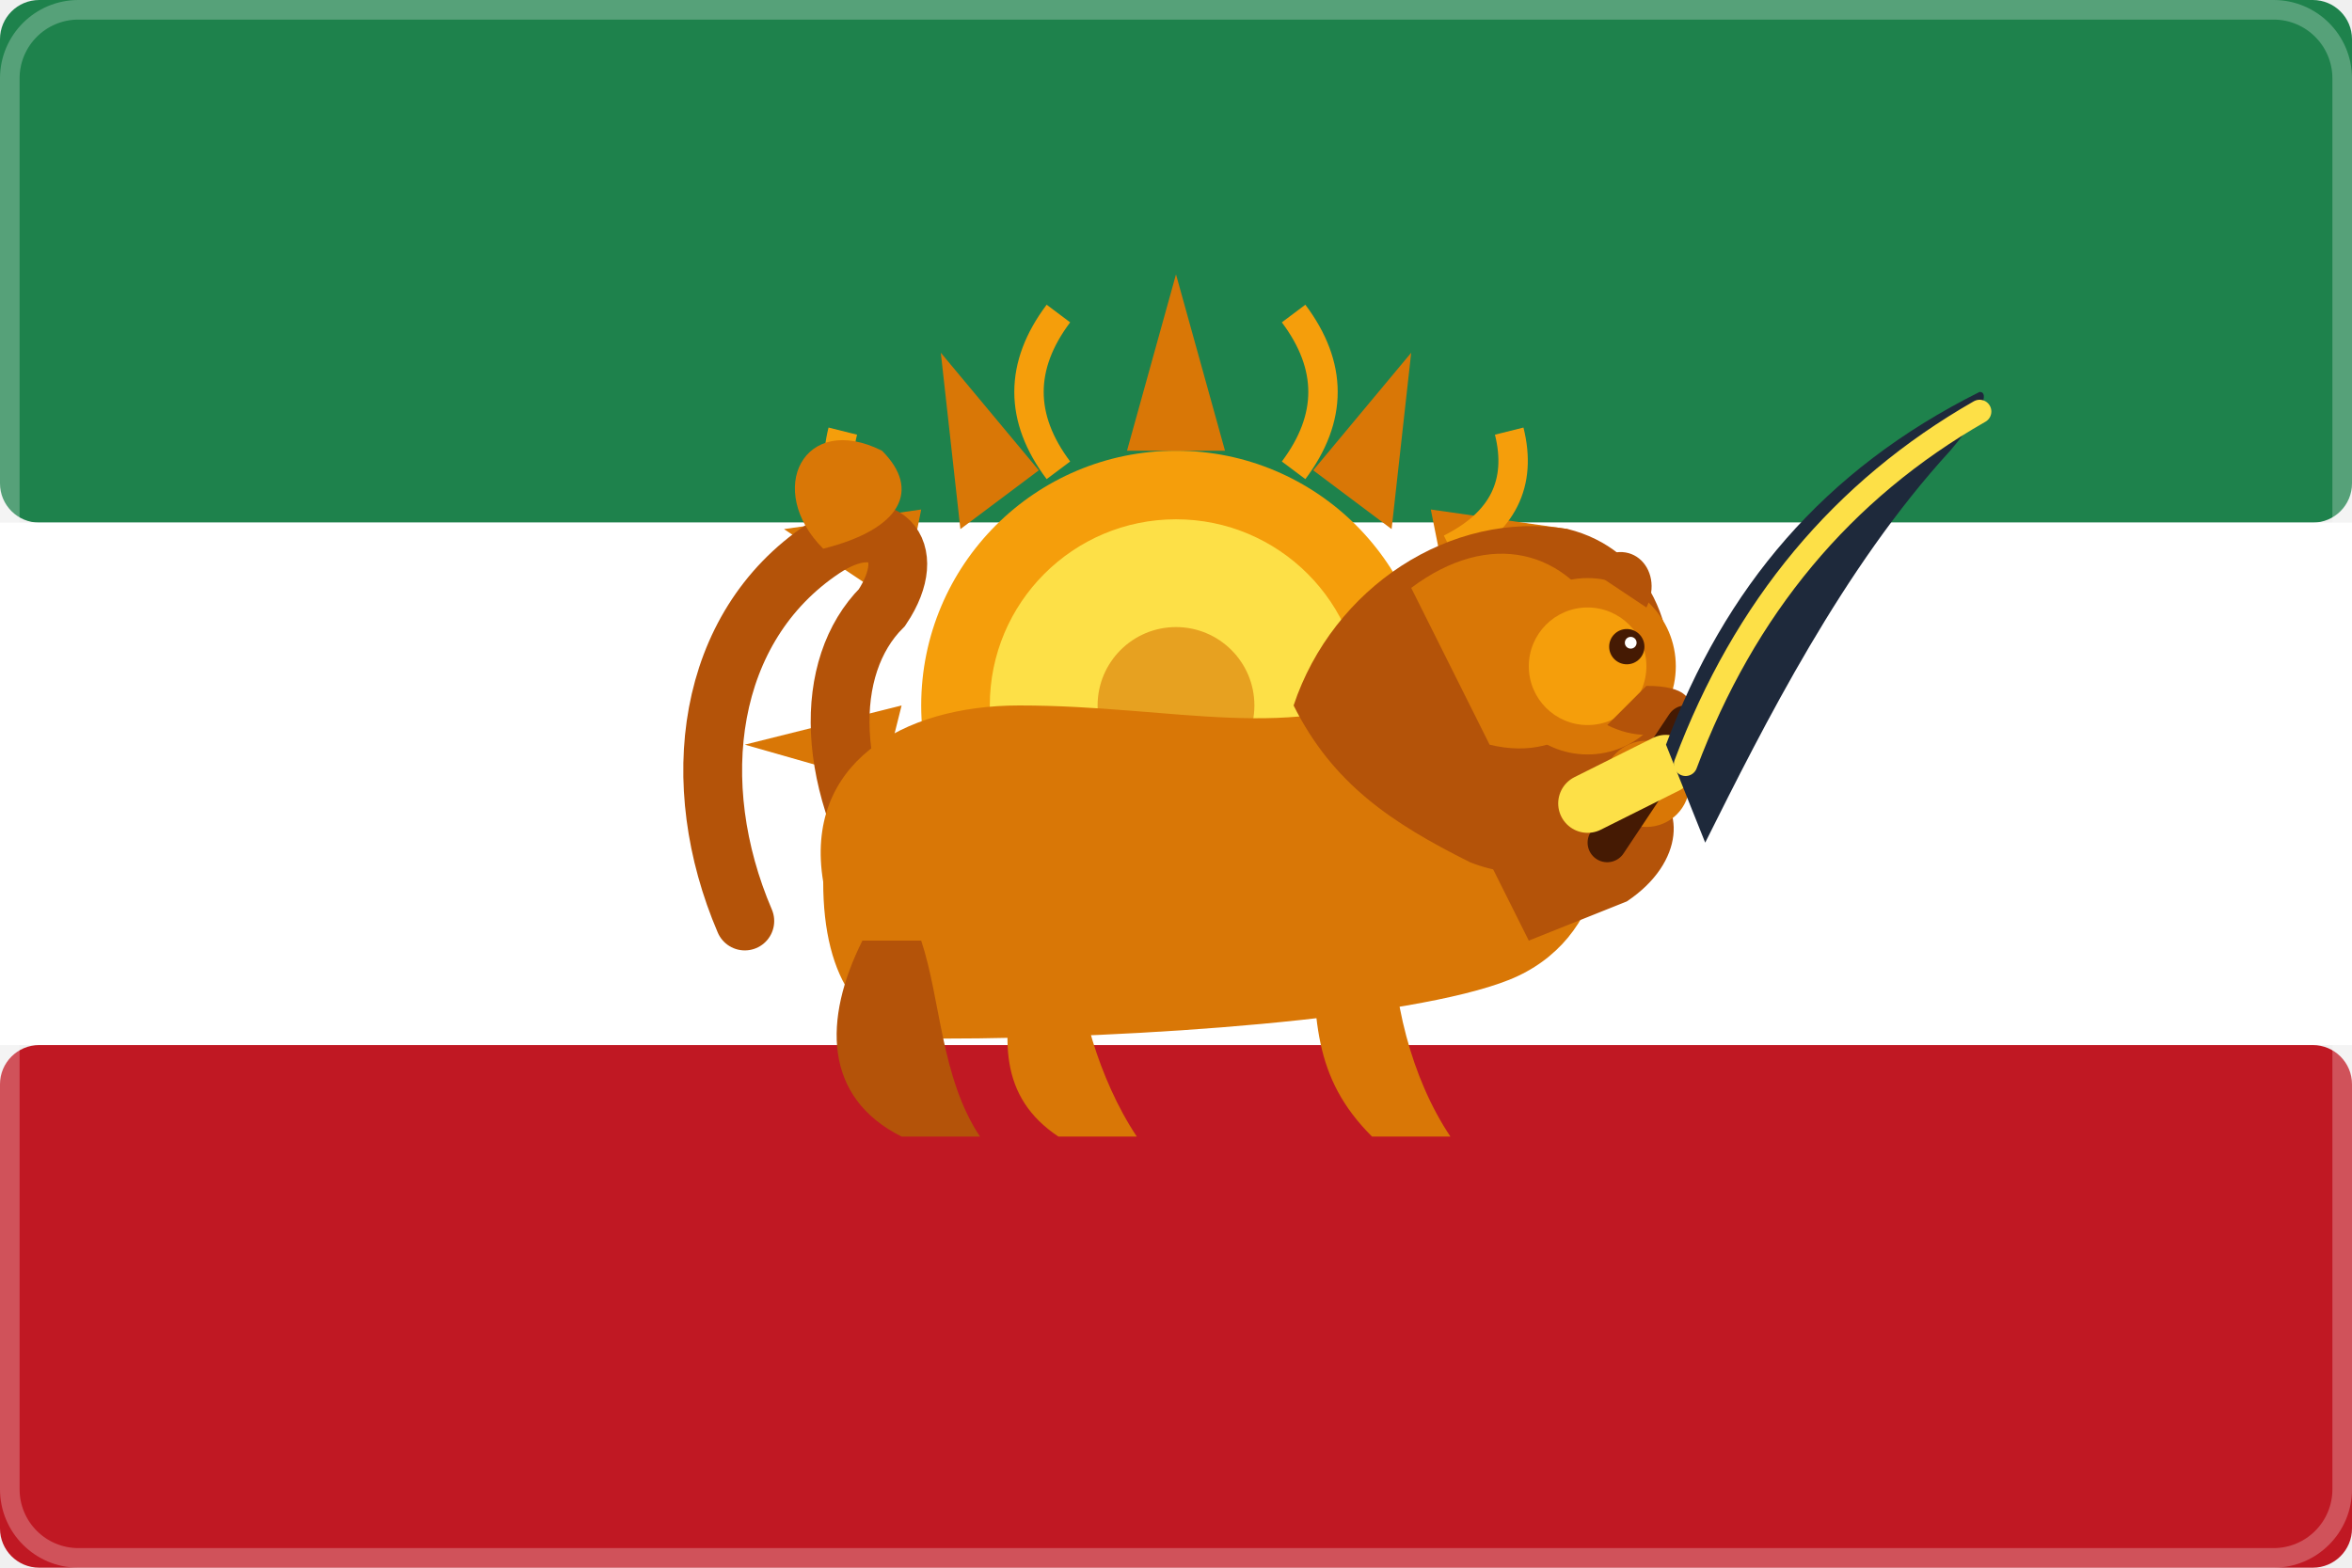
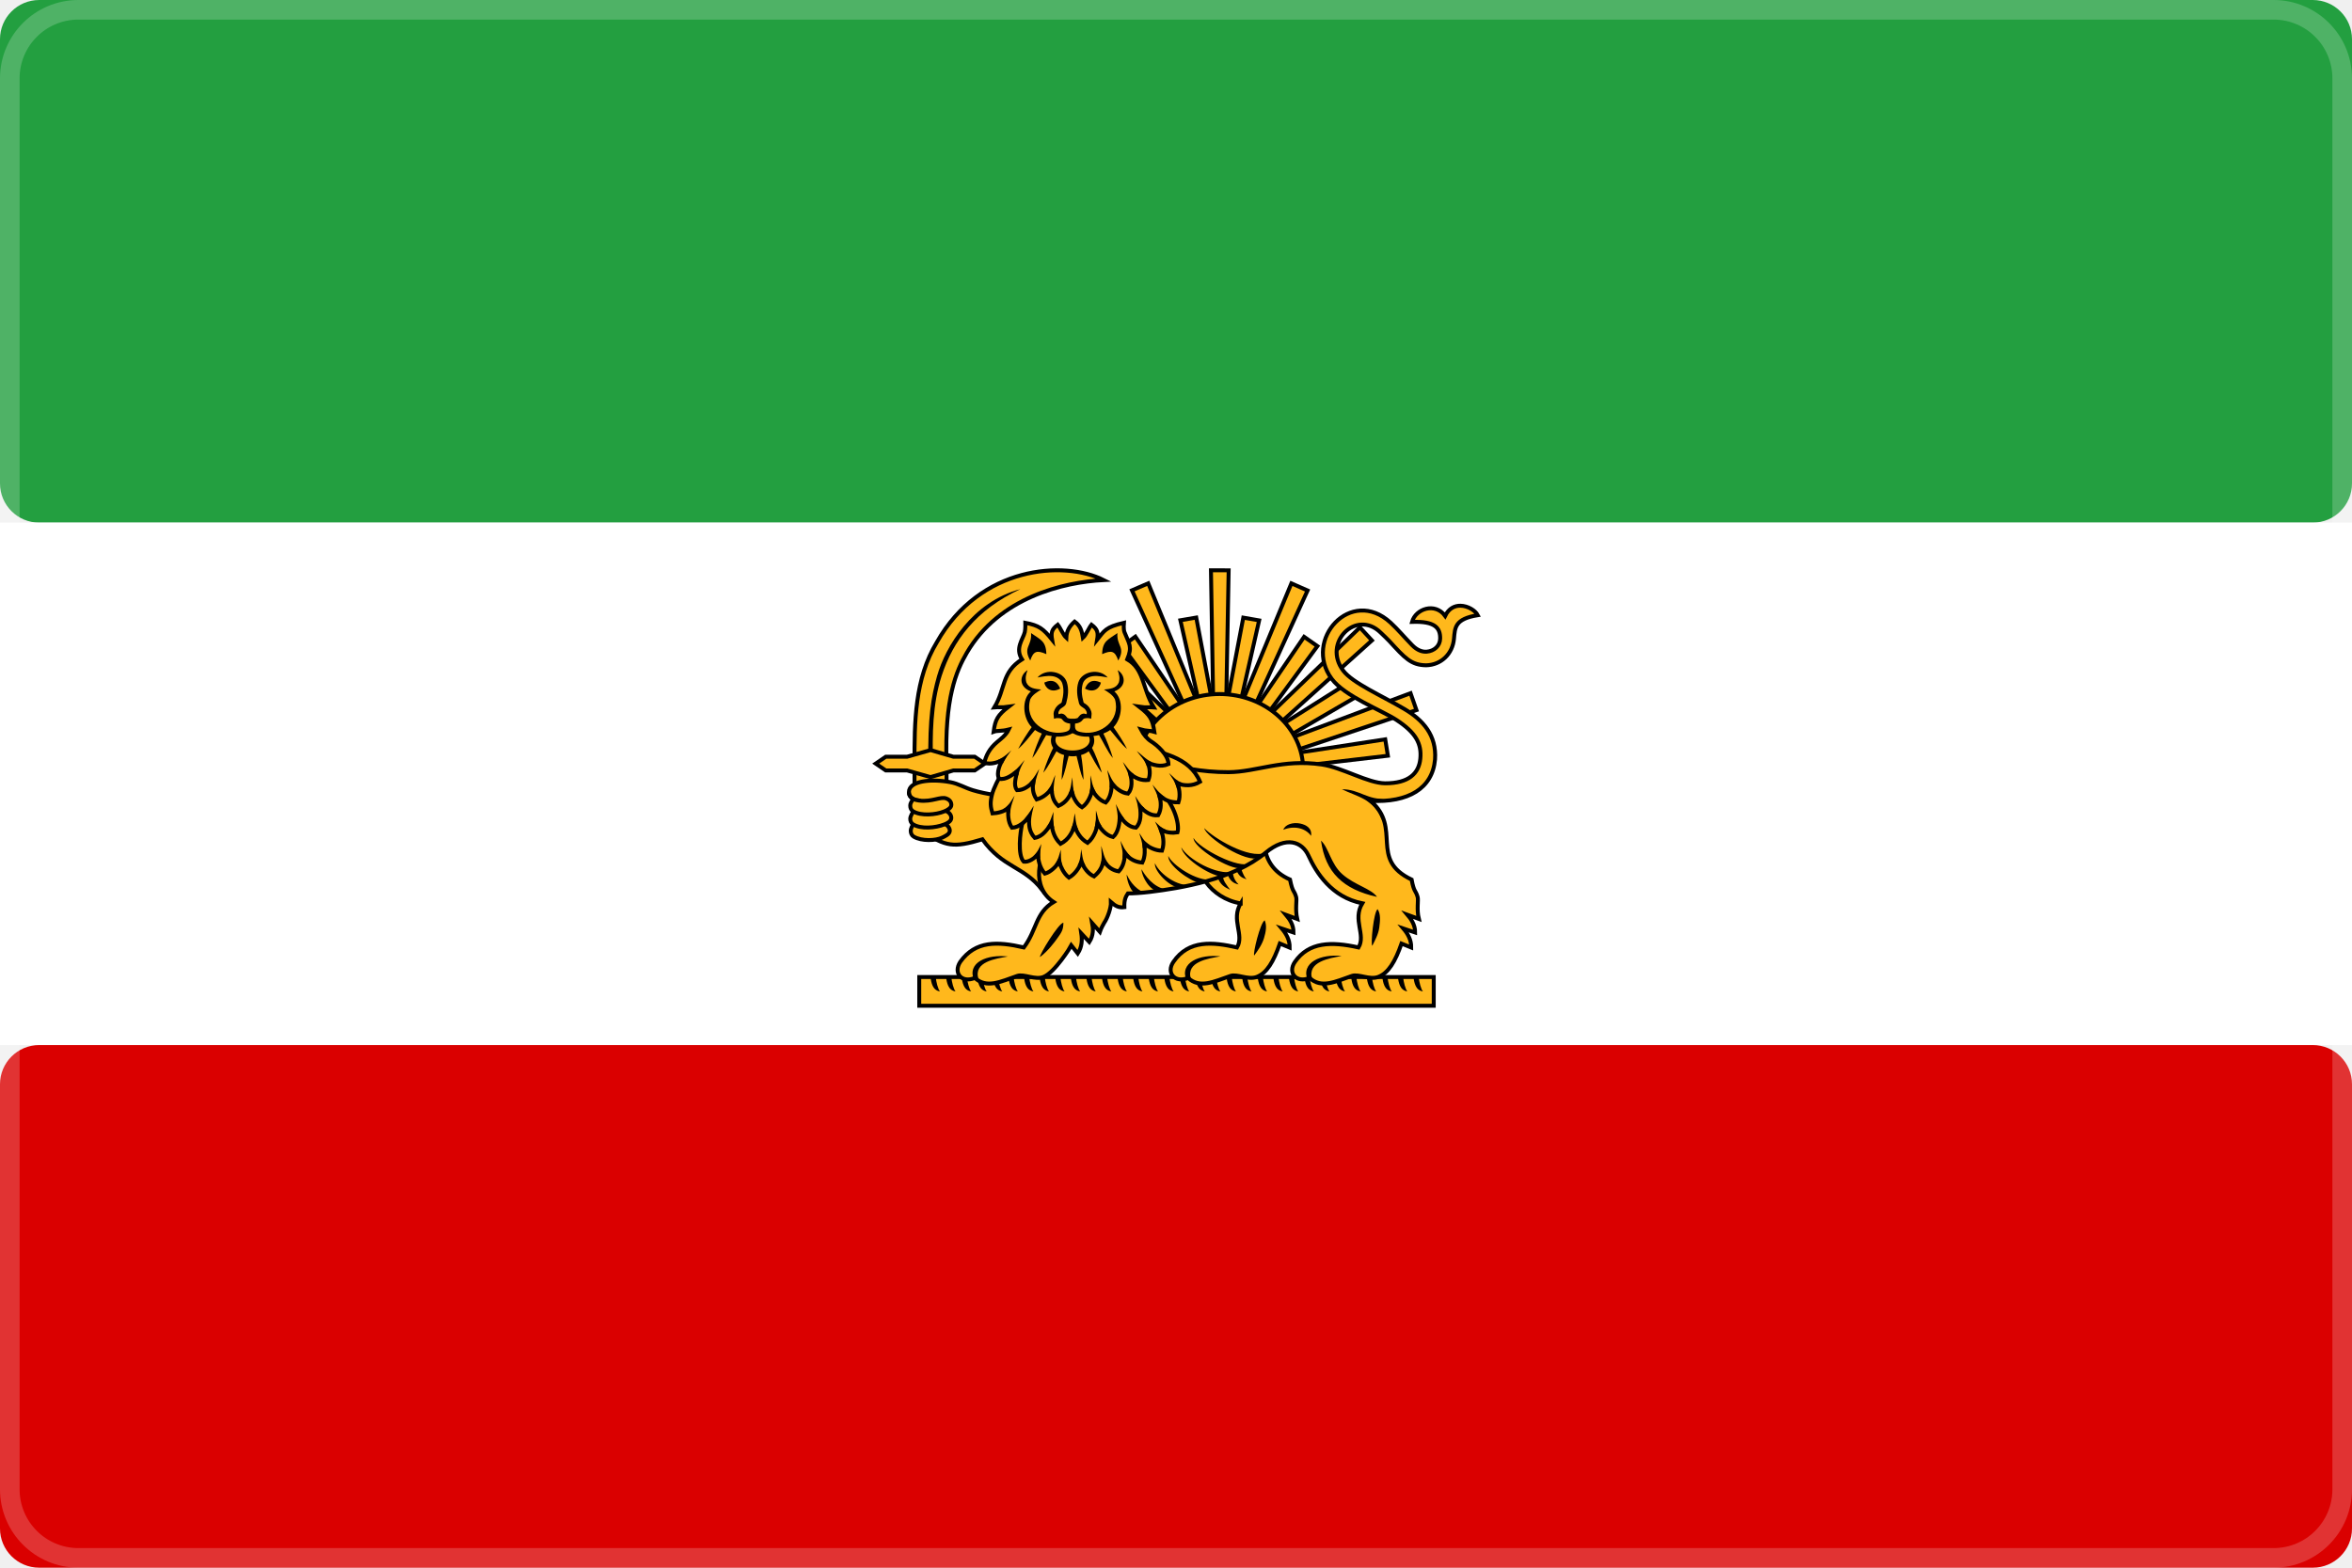
<svg xmlns="http://www.w3.org/2000/svg" viewBox="0 0 120 80" width="100%" height="100%" fill="none">
-   <rect width="120" height="26.67" fill="#1E824C" rx="2" />
+   <rect width="120" height="26.67" fill="#239F40" rx="2" />
  <rect y="26.67" width="120" height="26.66" fill="#FFFFFF" />
-   <rect y="53.33" width="120" height="26.67" fill="#C01823" rx="2" />
-   <g transform="translate(60, 36)">
-     <circle cx="0" cy="0" r="13" fill="#F59E0B" />
-     <circle cx="0" cy="0" r="9.5" fill="#FDE047" />
-     <circle cx="0" cy="0" r="4" fill="#D97706" opacity="0.6" />
-     <path d="M 0 -22 L 2.5 -13 L -2.5 -13 Z" fill="#D97706" />
-     <path d="M 12 -18 L 11 -9 L 7 -12 Z" fill="#D97706" />
-     <path d="M -12 -18 L -7 -12 L -11 -9 Z" fill="#D97706" />
-     <path d="M 20 -9 L 14 -5 L 13 -10 Z" fill="#D97706" />
-     <path d="M -20 -9 L -13 -10 L -14 -5 Z" fill="#D97706" />
-     <path d="M 22 2 L 14 0 L 15 4 Z" fill="#D97706" />
-     <path d="M -22 2 L -15 4 L -14 0 Z" fill="#D97706" />
-     <path d="M 6 -20 Q 9 -16 6 -12" stroke="#F59E0B" stroke-width="1.5" fill="none" />
-     <path d="M -6 -20 Q -9 -16 -6 -12" stroke="#F59E0B" stroke-width="1.5" fill="none" />
-     <path d="M 17 -14 Q 18 -10 14 -8" stroke="#F59E0B" stroke-width="1.5" fill="none" />
-     <path d="M -17 -14 Q -18 -10 -14 -8" stroke="#F59E0B" stroke-width="1.5" fill="none" />
+   <rect y="53.33" width="120" height="26.67" fill="#DA0000" rx="2" />
+   <g transform="translate(44.5, 29) scale(0.115)">
+     <defs id="defs33">
+     </defs>
+     <g fill="#ffbb26" stroke="#000000" stroke-width="1.7" id="g33" transform="matrix(1.027912,0,0,1.027932,-9.049443,-31.02477)" style="stroke-width:1.7;stroke-dasharray:none">
+       <path d="m 161.071,117.313 1.581,-86.248 -7.64,-0.03 1.471,86.277 z" id="path1" style="fill:#ffb81c;fill-opacity:1;stroke-width:1.7;stroke-dasharray:none" />
+       <path d="m 168.968,51.483 -12.438,65.363 4.492,0.934 14.791,-65.104 z" id="path2" style="fill:#ffb81c;fill-opacity:1;stroke-width:1.7;stroke-dasharray:none" />
+       <path d="m 160.881,118.228 35.841,-78.464 -6.995,-3.074 -33.054,79.708 z" id="path3" style="fill:#ffb81c;fill-opacity:1;stroke-width:1.7;stroke-dasharray:none" />
+       <path d="m 195.218,59.767 -38.314,56.222 3.746,2.648 L 200.958,63.786 Z" id="path4" style="fill:#ffb81c;fill-opacity:1;stroke-width:1.7;stroke-dasharray:none" />
+       <path d="m 160.342,118.991 64.155,-57.665 -5.189,-5.608 -62.096,59.917 z" id="path5" style="fill:#ffb81c;fill-opacity:1;stroke-width:1.7;stroke-dasharray:none" />
+       <path d="m 214.979,79.173 -57.392,36.18 2.381,3.922 58.613,-34.113 z" id="path6" style="fill:#ffb81c;fill-opacity:1;stroke-width:1.7;stroke-dasharray:none" />
+       <path d="m 159.543,119.476 84.17,-28.081 -2.551,-7.294 -83.15,31.051 z" id="path7" style="fill:#ffb81c;fill-opacity:1;stroke-width:1.7;stroke-dasharray:none" />
+       <path d="m 230.236,104.024 -71.768,11.016 0.619,4.547 72.285,-8.492 z" id="path8" style="fill:#ffb81c;fill-opacity:1;stroke-width:1.7;stroke-dasharray:none" />
+       <path d="M 148.665,51.45 141.816,52.624 l 14.715,65.156 4.492,-0.933 z" id="path9" style="fill:#ffb81c;fill-opacity:1;stroke-width:1.7;stroke-dasharray:none" />
+       <path d="m 160.881,116.399 -32.942,-79.724 -7.018,3.019 35.752,78.535 z" id="path10" style="fill:#ffb81c;fill-opacity:1;stroke-width:1.7;stroke-dasharray:none" />
+       <path d="m 122.382,59.677 -5.676,4.109 40.198,54.852 3.746,-2.648 z" id="path11" style="fill:#ffb81c;fill-opacity:1;stroke-width:1.7;stroke-dasharray:none" />
+       <path d="m 160.342,115.636 -39.589,-38.297 -1.802,7.174 38.262,34.479 z" id="path12" style="fill:#ffb81c;fill-opacity:1;stroke-width:1.7;stroke-dasharray:none" />
+       <path d="m 158.732,84.466 c -19.756,0 -36.012,14.6 -36.012,32.805 0,18.205 16.241,32.891 36.012,32.891 19.771,0 36.102,-14.671 36.102,-32.891 0,-18.22 -16.346,-32.805 -36.102,-32.805 z" id="path13" style="fill:#ffb81c;fill-opacity:1;stroke-width:1.7;stroke-dasharray:none" />
+       <path d="M 27.076,114.492 27.061,144.007 H 40.9 l -8.3e-5,-29.515 C 39.957,86.355 45.102,74.447 49.61,66.72 63.626,42.698 91.338,36.173 108.709,35.264 91.646,26.687 55.386,29.103 36.731,62.06 c -9.624,15.85 -9.706,34.457 -9.655,52.432 z" id="path14" style="fill:#ffb81c;fill-opacity:1;stroke-width:1.7;stroke-dasharray:none" />
+       <path fill="#000000" stroke="none" d="M 72.746,39.182 C 52.072,44.623 40.442,63.938 36.817,76.635 c -2.504,8.768 -4.098,17.92 -3.769,37.857 h 1.99 c -0.302,-12.393 -0.229,-25.585 3.715,-37.797 4.925,-15.249 14.784,-28.566 33.994,-37.514 z" id="path16" style="stroke-width:1.7;stroke-dasharray:none" />
+       <path d="m 14.669,111.524 h 9.217 l 10.103,-2.86 9.843,2.86 h 9.217 l 4.355,2.968 -4.355,2.968 H 43.83 l -9.843,2.86 -10.102,-2.86 h -9.217 l -4.356,-2.968 z" id="path17" style="fill:#ffb81c;fill-opacity:1;stroke-width:1.7;stroke-dasharray:none" />
+       <path d="M 29.11,219.033 H 251.165 V 206.626 H 29.11 Z" id="path18" style="fill:#ffb81c;fill-opacity:1;stroke-width:1.7;stroke-dasharray:none" />
+       <path fill="#000000" stroke="none" d="m 33.925,206.625 c 0.392,2.318 0.842,5.735 4.12,6.205 -0.842,-0.963 -1.58,-3.916 -1.84,-6.205 z m 6.724,0 c 0.392,2.318 0.842,5.735 4.12,6.205 -0.842,-0.963 -1.58,-3.916 -1.84,-6.205 z m 6.724,0 c 0.392,2.318 0.844,5.735 4.122,6.205 -0.842,-0.963 -1.582,-3.916 -1.842,-6.205 z m 6.726,0 c 0.392,2.318 0.842,5.735 4.12,6.205 -0.842,-0.963 -1.582,-3.916 -1.842,-6.205 z m 6.724,0 c 0.392,2.318 0.842,5.735 4.12,6.205 -0.842,-0.963 -1.582,-3.916 -1.842,-6.205 z m 6.724,0 c 0.392,2.318 0.842,5.735 4.12,6.205 -0.842,-0.963 -1.582,-3.916 -1.842,-6.205 z m 6.724,0 c 0.392,2.318 0.842,5.735 4.12,6.205 -0.842,-0.963 -1.58,-3.916 -1.84,-6.205 z m 6.724,0 c 0.392,2.318 0.842,5.735 4.12,6.205 -0.842,-0.963 -1.58,-3.916 -1.84,-6.205 z m 6.724,0 c 0.392,2.318 0.842,5.735 4.12,6.205 -0.842,-0.963 -1.58,-3.916 -1.84,-6.205 z m 6.724,0 c 0.392,2.318 0.842,5.735 4.12,6.205 -0.842,-0.963 -1.58,-3.916 -1.84,-6.205 z m 6.726,0 c 0.392,2.318 0.842,5.735 4.12,6.205 -0.842,-0.963 -1.582,-3.916 -1.842,-6.205 z m 6.724,0 c 0.392,2.318 0.842,5.735 4.12,6.205 -0.842,-0.963 -1.582,-3.916 -1.842,-6.205 z m 6.724,0 c 0.392,2.318 0.842,5.735 4.12,6.205 -0.842,-0.963 -1.582,-3.916 -1.842,-6.205 z m 6.724,0 c 0.392,2.318 0.842,5.735 4.12,6.205 -0.842,-0.963 -1.582,-3.916 -1.842,-6.205 z m 6.724,0 c 0.392,2.318 0.842,5.735 4.12,6.205 -0.842,-0.963 -1.58,-3.916 -1.84,-6.205 z m 6.724,0 c 0.392,2.318 0.842,5.735 4.12,6.205 -0.842,-0.963 -1.58,-3.916 -1.84,-6.205 z m 6.724,0 c 0.392,2.318 0.842,5.735 4.12,6.205 -0.842,-0.963 -1.58,-3.916 -1.84,-6.205 z m 6.724,0 c 0.392,2.318 0.842,5.735 4.12,6.205 -0.842,-0.963 -1.58,-3.916 -1.84,-6.205 z m 6.726,0 c 0.392,2.318 0.842,5.735 4.12,6.205 -0.842,-0.963 -1.582,-3.916 -1.842,-6.205 z m 6.724,0 c 0.392,2.318 0.842,5.735 4.12,6.205 -0.842,-0.963 -1.582,-3.916 -1.842,-6.205 z m 6.724,0 c 0.392,2.318 0.842,5.735 4.12,6.205 -0.842,-0.963 -1.582,-3.916 -1.842,-6.205 z m 6.724,0 c 0.392,2.318 0.842,5.735 4.12,6.205 -0.842,-0.963 -1.582,-3.916 -1.842,-6.205 z m 6.724,0 c 0.392,2.318 0.842,5.735 4.12,6.205 -0.842,-0.963 -1.58,-3.916 -1.84,-6.205 z m 6.724,0 c 0.392,2.318 0.842,5.735 4.12,6.205 -0.842,-0.963 -1.58,-3.916 -1.84,-6.205 z m 6.724,0 c 0.392,2.318 0.842,5.735 4.12,6.205 -0.842,-0.963 -1.58,-3.916 -1.84,-6.205 z m 6.724,0 c 0.392,2.318 0.844,5.735 4.122,6.205 -0.842,-0.963 -1.582,-3.916 -1.842,-6.205 z m 6.726,0 c 0.392,2.318 0.842,5.735 4.12,6.205 -0.842,-0.963 -1.582,-3.916 -1.842,-6.205 z m 6.724,0 c 0.392,2.318 0.842,5.735 4.12,6.205 -0.842,-0.963 -1.582,-3.916 -1.842,-6.205 z m 6.724,0 c 0.392,2.318 0.842,5.735 4.12,6.205 -0.842,-0.963 -1.582,-3.916 -1.842,-6.205 z m 6.724,0 c 0.392,2.318 0.842,5.735 4.12,6.205 -0.842,-0.963 -1.58,-3.916 -1.84,-6.205 z m 6.724,0 c 0.392,2.318 0.842,5.735 4.12,6.205 -0.842,-0.963 -1.58,-3.916 -1.84,-6.205 z m 6.724,0 c 0.392,2.318 0.842,5.735 4.12,6.205 -0.842,-0.963 -1.58,-3.916 -1.84,-6.205 z" id="path19" style="stroke-width:1.7;stroke-dasharray:none" />
+       <path d="m 30.556,143.688 c 9.865,6.636 13.34,7.253 25.814,3.498 8.906,12.47 17.928,11.498 25.894,21.95 l 3.333,-37.887 c 0,0 -22.585,-2.045 -33.28,-5.247 -3.474,-1.04 -6.232,-2.836 -9.813,-3.498 -8.373,-1.549 -17.861,-0.56 -17.861,4.318 0,1.666 1.066,3.218 4.421,3.625 z" id="path20" style="fill:#ffb81c;fill-opacity:1;stroke-width:1.7;stroke-dasharray:none" />
+       <path d="m 39.943,140.414 c 1.216,0.475 2.481,1.889 2.347,3.185 -0.146,1.412 -1.854,2.121 -3.2,2.809 -2.766,1.414 -8.99,1.644 -12.373,-0.389 -0.904,-0.543 -1.28,-1.535 -1.28,-2.522 0,-1.029 0.853,-2.501 0.853,-2.501" id="path21" style="fill:#ffb81c;fill-opacity:1;stroke-width:1.7;stroke-dasharray:none" />
+       <path d="m 40.796,135.047 c 1.216,0.475 2.277,1.751 2.128,3.084 -0.149,1.334 -1.639,2.099 -2.981,2.627 -3.948,1.553 -10.056,2.033 -13.44,0 -0.904,-0.543 -1.28,-1.459 -1.28,-2.445 0,-1.201 1.28,-3.072 1.28,-3.072" id="path22" style="fill:#ffb81c;fill-opacity:1;stroke-width:1.7;stroke-dasharray:none" />
+       <path d="m 24.642,126.822 c 0,1.666 1.066,3.218 4.421,3.625 5.665,0.687 9.194,-1.861 11.733,-0.893 0.925,0.352 2.163,1.094 2.17,2.785 0.005,1.271 -1.691,2.223 -3.023,2.776 -3.638,1.509 -10.056,2.033 -13.44,0 -0.904,-0.543 -1.28,-1.414 -1.28,-2.401 0,-1.335 0.784,-2.068 1.323,-3.002" id="path23" style="fill:#ffb81c;fill-opacity:1;stroke-width:1.7;stroke-dasharray:none" />
+       <path d="m 167.84,174.824 c -4.295,7.16 1.664,13.558 -1.574,19.035 -10.452,-2.37 -20.853,-3.425 -27.474,6.244 -3.249,4.745 0.693,9.284 6.341,6.916 5.052,4.645 11.003,1.671 18.292,-0.87 2.859,-0.997 7.631,1.873 11.401,0.416 4.297,-1.66 7.208,-6.552 9.932,-14.402 l 4.233,1.776 c 0.045,-3.356 -1.448,-5.915 -3.398,-8.237 l 5.052,1.699 c 0.031,-3.339 -1.677,-5.709 -3.265,-7.624 l 4.864,1.797 c -0.974,-4.37 -0.033,-8.065 -0.465,-9.53 -0.935,-3.171 -1.422,-1.596 -2.654,-7.495 -14.639,-6.414 -11.484,-21.526 -8.796,-27.924 l -27.874,19.222 c -5.632,3.667 2.103,16.852 15.385,18.979 z" id="path24" style="fill:#ffb81c;fill-opacity:1;stroke-width:1.7;stroke-dasharray:none" />
+       <path id="path25" style="fill:#ffb81c;fill-opacity:1;stroke-width:1.7;stroke-dasharray:none" d="m 262.73,46.342 c -2.506,-0.042 -5.043,1.107 -6.637,4.377 -4.372,-5.944 -12.724,-3.056 -14.293,2.604 9.939,-0.365 12.211,2.622 12.141,7.197 -0.049,3.205 -2.63,5.393 -5.783,5.657 -1.903,0.159 -4.125,-0.579 -6.268,-2.771 -3.35,-3.425 -6.227,-6.883 -9.356,-9.76 -17.136,-15.756 -37.86,7.435 -25.414,24.239 5.604,7.567 21.517,13.544 28,17.793 8.315,5.45 10.89,10.24 10.256,16.716 -0.625,6.386 -5.065,10.647 -15.168,10.601 -7.483,-0.034 -18.297,-6.774 -27.387,-8.109 -17.019,-2.499 -28.061,3.242 -40.236,3.305 -23.253,0.12 -41.537,-9.098 -41.537,-9.098 l -33.957,39.314 c -6.984,4.939 -9.682,19.557 0,25.834 -7.839,4.697 -7.228,12.138 -12.842,19.619 -11.346,-2.621 -20.861,-3.021 -27.467,6.244 -3.128,4.825 0.683,9.285 6.332,6.916 5.052,4.645 10.992,1.67 18.281,-0.871 2.901,-1.011 7.794,1.916 11.414,0.416 4.887,-2.025 11.614,-12.905 11.949,-13.59 l 2.766,3.492 c 1.861,-2.897 1.951,-5.795 1.516,-8.691 l 3.479,3.736 c 1.839,-2.888 1.697,-5.775 1.248,-8.123 l 3.299,3.736 c 0,0 0.545,-1.626 1.873,-3.898 1.439,-2.063 3.002,-6.481 2.904,-8.938 1.904,1.658 3.352,2.522 5.797,2.193 -0.104,-3.215 0.602,-4.52 1.516,-5.93 2.521,-0.018 5.83,-0.211 9.656,-0.684 12.833,-1.586 35.665,-5.144 49.867,-16.953 8.883,-7.387 15.676,-4.659 18.398,1.262 3.412,7.421 9.913,17.956 23.24,20.631 -4.295,7.16 1.633,13.574 -1.605,19.051 -11.823,-2.65 -21.468,-2.374 -27.465,6.244 -3.285,4.72 0.681,9.285 6.33,6.916 5.052,4.645 10.992,1.67 18.281,-0.871 2.876,-1.003 7.65,1.87 11.414,0.416 4.297,-1.66 7.264,-6.522 9.988,-14.371 l 4.191,1.705 c 0.045,-3.356 -1.438,-5.883 -3.389,-8.205 l 5.082,1.707 c 0.031,-3.339 -1.865,-5.953 -3.299,-7.637 l 4.904,1.787 c -1.044,-4.156 -0.095,-8.008 -0.535,-9.504 -0.925,-3.137 -1.547,-1.864 -2.586,-7.475 -18.61,-8.823 -3.922,-22.149 -17.746,-33.998 16.246,0.845 26.738,-5.283 27.846,-17.868 0.735,-10.434 -5.162,-17.026 -13.328,-21.836 -9.698,-5.713 -22.241,-11.166 -26.272,-16.461 -9.187,-12.066 5.597,-26.776 16.138,-16.451 1.394,1.366 2.674,2.499 3.764,3.686 6.674,7.273 9.36,10.352 15.887,10.417 6.442,-0.158 11.41,-4.918 11.992,-11.469 0.43,-4.836 0.349,-8.551 10.262,-10.162 -1.05,-2.01 -4.221,-4.034 -7.443,-4.088 z" />
+       <path d="m 74.11,133.201 -0.54,7.163 c -0.938,3.929 -2.097,13.53 0.62,16.467 2.136,0.303 4.589,-1.346 6.182,-3.221 -0.01,1.949 0.565,5.722 2.953,8.392 2.583,-0.681 5.101,-3.343 6.094,-5.13 0.863,2.278 1.936,4.969 4.302,6.846 2.704,-1.579 4.258,-4.093 5.386,-6.592 1.221,2.352 2.706,4.826 5.438,6.073 2.53,-2.159 3.284,-3.775 4.198,-6.666 1.783,2.604 3.759,4.049 6.46,4.484 2.123,-2.221 2.419,-4.783 2.78,-7.751 1.926,2.512 4.462,3.717 7.402,3.97 1.364,-2.756 1.077,-5.67 0.904,-8.203 2.017,1.677 4.843,3.047 7.6,3.052 1.211,-3.545 0.349,-6.837 -0.484,-9.141 2.283,1.472 5.132,1.567 7.169,1.241 1.074,-3.615 -1.756,-13.726 -9.06,-19.111 z" id="path26" style="fill:#ffb81c;fill-opacity:1;stroke-width:1.7;stroke-dasharray:none" />
+       <path d="m 69.219,111.094 c 0,0 -7.42,11.433 -8.719,16.801 -0.841,3.474 -0.66,5.15 0.222,8.122 2.113,-0.121 5.324,-0.838 6.821,-2.368 -0.094,2.712 -0.288,5.782 1.585,8.547 3.207,-0.149 5.896,-2.928 7.374,-4.778 -0.002,3.24 -0.279,6.08 2.447,9.147 3.697,-0.628 5.429,-3.897 7.213,-6.095 0.417,2.627 0.933,5.777 3.919,8.67 3.678,-1.932 5.001,-4.979 6.016,-7.685 1.197,2.687 2.287,5.246 5.67,7.263 3.027,-2.454 4.065,-6.647 4.299,-8.303 1.328,2.159 3.547,5.082 6.7,5.788 2.224,-1.926 2.868,-5.969 2.875,-9.121 1.645,2.299 3.806,4.852 6.991,5.079 2.462,-2.462 1.995,-6.155 1.839,-8.898 2.134,1.893 4.514,3.9 7.746,3.538 1.549,-2.77 1.262,-5.71 0.607,-8.513 2.204,1.873 4.484,3.023 8.152,2.928 1.009,-2.997 0.268,-6.353 -0.404,-8.089 2.911,0.913 6.392,1.256 9.725,-0.784 -4.507,-10.738 -16.903,-13.113 -29.393,-15.212 z" id="path27" style="fill:#ffb81c;fill-opacity:1;stroke-width:1.7;stroke-dasharray:none" />
+       <path d="m 117.683,57.735 c -0.5,-1.262 -0.245,-4.02 -0.245,-4.02 -7.944,1.833 -8.459,3.467 -11.544,7.286 0.52,-3.101 0.176,-4.465 -2.451,-6.476 -1.104,1.375 -2.359,4.458 -3.677,5.659 -0.449,-2.804 -1.055,-5.21 -3.596,-7.008 -2.217,1.944 -3.489,4.121 -3.596,7.008 -1.318,-1.201 -2.573,-4.284 -3.677,-5.659 -2.628,2.011 -2.971,3.375 -2.451,6.476 -3.884,-4.817 -5.677,-6.141 -11.544,-7.286 0,0 0.071,2.709 -0.245,4.02 -0.732,3.035 -4.316,6.964 -1.203,11.753 -8.93,5.661 -6.987,12.535 -11.92,20.727 2.221,-0.211 2.703,0.21 6.143,-0.278 -4.74,3.675 -5.756,5.475 -6.474,10.824 1.722,-0.625 3.181,-0.124 6.532,-0.978 -1.138,2.431 -3.59,4.207 -4.956,5.358 -3.376,2.846 -4.763,5.7 -5.599,8.989 2.994,0.964 5.792,-0.295 7.754,-1.057 -0.627,1.158 -2.836,5.344 -1.343,7.967 3.025,0.635 5.759,-1.849 7.672,-3.074 -0.273,2.433 -1.702,5.701 0.047,8.006 2.953,0.022 5.219,-1.846 7.028,-3.693 -0.342,2.538 -0.453,4.863 1.451,7.7 3.096,-0.918 4.842,-2.721 6.396,-4.604 0.273,2.471 0.414,5.007 2.952,7.412 3.64,-1.602 4.718,-4.177 5.786,-6.152 0.617,2.207 2.016,5.338 4.441,6.735 2.74,-1.822 4.025,-5.623 4.393,-7.646 0.95,1.929 2.919,4.601 5.852,5.579 2.271,-2.342 2.463,-5.696 2.659,-8.066 1.668,1.718 3.946,3.889 6.956,4.219 2.041,-2.398 1.6,-5.724 1.063,-8.416 2.09,1.669 4.686,2.919 7.727,2.526 0.998,-2.601 0.618,-5.114 -0.272,-7.399 2.301,0.714 5.305,2.073 8.929,0.545 -0.032,-4.025 -4.992,-8.26 -7.517,-9.822 -1.525,-0.944 -3.272,-2.924 -4.383,-5.107 2.248,0.65 4.109,0.435 5.817,0.978 -0.809,-5.491 -1.851,-7.179 -6.553,-10.824 3.579,0.553 4.031,0.067 6.252,0.278 -4.933,-8.191 -4.031,-16.488 -11.4,-20.727 2.306,-5.57 0.797,-6.701 -1.203,-11.753 z" id="path28" style="fill:#ffb81c;fill-opacity:1;stroke-width:1.7;stroke-dasharray:none" />
+       <path fill="#000000" stroke="none" d="m 133.406,142.945 -0.132,2.444 c -0.804,-3 -1.706,-4.333 -2.433,-5.897 1.425,1.204 2.279,2.699 4.97,3.615 z m -4.854,6.653 -2.263,-0.563 -0.718,2.221 c -0.179,-3.285 -1.03,-4.95 -1.54,-6.777 1.238,1.478 1.736,3.456 4.521,5.12 z m -8.243,4.849 -2.325,-1.18 -1.178,2.322 c 0.418,-3.317 -0.546,-5.549 -0.865,-7.799 1.045,1.981 1.923,4.531 4.368,6.657 z m -9.367,3.446 -2.198,-1.359 -1.543,1.822 c 1.097,-2.914 0.476,-6.171 0.446,-8.362 0.755,2.053 1.182,5.634 3.295,7.899 z m -10.072,0.656 -1.761,-1.422 -1.667,1.421 c 1.392,-2.739 1.298,-5.198 1.572,-7.11 0.404,1.87 0.409,4.487 1.857,7.111 z m -13.315,-0.513 1.866,-1.164 1.5,1.474 c -0.897,-2.266 -0.594,-4.924 -0.722,-6.71 -0.551,1.677 -0.983,4.313 -2.643,6.4 z m -7.182,-4.426 1.016,2 c -0.354,-2.455 0.162,-4.559 0.407,-6.449 -0.955,1.726 -1.596,3.687 -3.448,5.251 z" id="path29" style="stroke-width:1.7;stroke-dasharray:none" />
+       <path fill="#000000" stroke="none" d="m 140.573,123.127 -0.136,2.723 c -0.519,-3.385 -2.837,-5.934 -3.542,-7.293 1.354,1.077 3.203,3.636 6.073,4.285 z m -5.193,5.961 -2.555,-0.804 -0.433,2.255 c -0.479,-3.142 -1.825,-4.978 -2.631,-6.989 1.578,1.79 2.824,3.768 5.618,5.538 z m -8.954,4.737 -1.953,-0.562 -0.73,2.039 c -0.109,-3.064 -0.929,-4.739 -1.45,-6.845 1.269,1.823 2.069,3.593 4.134,5.368 z m -8.832,4.4 -1.899,-1.143 -0.971,1.753 c 0.19,-2.712 -0.374,-4.357 -0.75,-6.891 1.213,2.241 1.841,4.116 3.62,6.281 z m -19.93,4.618 -1.565,-1.388 -1.522,1.504 c 1.302,-2.92 1.236,-5.407 1.685,-7.037 0.273,1.6 0.205,4.062 1.402,6.921 z m 10.294,-1.159 -1.898,-1.261 -1.404,2.246 c 1.027,-3.48 0.603,-5.892 0.716,-7.961 0.714,2.045 0.939,4.656 2.587,6.976 z m -23.966,0.251 2.171,-1.465 1.234,2.07 c -0.717,-3.255 -0.336,-5.517 -0.349,-7.222 -0.671,1.547 -1.189,4.083 -3.056,6.616 z m -9.633,-3.38 2.144,-1.136 0.842,2.083 c 0.088,-2.953 0.933,-5.29 1.176,-6.855 -0.881,1.283 -2.01,3.573 -4.162,5.909 z m -9.067,-4.43 2.252,-0.476 0.801,2.684 c -0.026,-3.117 1.486,-6.423 1.932,-8.065 -0.926,1.419 -2.439,4.581 -4.985,5.856 z" id="path30" style="stroke-width:1.7;stroke-dasharray:none" />
+       <path id="path1-8" style="stroke-width:1.7;stroke-dasharray:none;fill:#000000;stroke:none" d="m 77.371,58.15 c 0.434,5.696 -3.653,6.021 -0.357,11.861 1.39,-4.193 2.91,-4.544 6.957,-2.762 -0.145,-5.724 -2.532,-6.199 -6.6,-9.1 z m 37.275,0 c -4.068,2.901 -6.454,3.376 -6.6,9.1 4.047,-1.782 5.565,-1.432 6.955,2.762 3.296,-5.841 -0.79,-6.165 -0.355,-11.861 z M 75.854,74.154 c -3.404,2.079 -4.038,7.109 1.428,9.18 -4.166,3.562 -3.443,11.55 0.357,15.436 -1.506,2.016 -4.508,6.659 -5.836,9.385 2.791,-2.37 4.916,-5.38 7.262,-8.166 0.819,0.591 1.779,1.084 2.943,1.543 -1.1,2.086 -3.297,7.598 -4.102,10.561 2.34,-2.708 4.409,-7.468 5.975,-9.91 0.77,0.204 1.589,0.296 2.408,0.406 -0.61,1.75 -0.39,3.59 0.623,5.117 -1.107,1.977 -3.42,7.719 -4.279,10.725 2.211,-2.496 4.156,-6.715 5.707,-9.262 0.893,0.716 1.981,1.261 3.299,1.625 -0.498,2.544 -1.064,7.869 -1.07,10.723 1.455,-2.921 2.229,-7.498 3.031,-10.316 0.986,0.197 2.406,0.197 3.391,0 0.802,2.819 1.576,7.395 3.031,10.316 -0.006,-2.854 -0.573,-8.178 -1.07,-10.723 1.318,-0.364 2.406,-0.909 3.299,-1.625 1.551,2.547 3.496,6.766 5.707,9.262 -0.86,-3.006 -3.173,-8.747 -4.279,-10.725 1.013,-1.528 1.235,-3.368 0.625,-5.117 0.819,-0.11 1.637,-0.203 2.406,-0.406 1.566,2.442 3.635,7.202 5.975,9.91 -0.805,-2.962 -3.001,-8.475 -4.102,-10.561 1.069,-0.422 2.066,-0.91 2.943,-1.543 1.976,2.299 4.674,6.061 7.262,8.166 -1.289,-2.645 -4.268,-7.285 -5.836,-9.385 3.801,-3.885 4.524,-11.873 0.357,-15.436 5.466,-2.071 4.832,-7.1 1.428,-9.18 0.627,1.787 1.091,3.209 0.535,5.281 -1.12,2.65 -3.887,2.81 -6.422,3.086 1.798,1.14 3.737,2.249 4.727,4.225 2.622,9.274 -6.295,15.549 -13.91,14.299 -3.001,-0.493 -3.494,-1.02 -3.301,-3.818 0.6,-0.062 1.347,-0.217 2.051,-0.568 0.638,-0.319 0.896,-0.657 1.16,-0.975 0.264,-0.317 0.48,-0.547 0.535,-0.57 0.837,-0.36 2.141,-0.242 2.141,-0.242 l 1.07,0.242 0.088,-1.055 c 0.071,-0.916 0.293,-1.503 -0.445,-3 -0.599,-1.214 -1.511,-1.946 -2.141,-2.355 -0.315,-0.205 -0.498,-0.299 -0.625,-0.406 -0.127,-0.107 -0.155,-0.155 -0.178,-0.244 -0.821,-3.04 -1.076,-5.673 -0.268,-8.211 0.484,-1.519 2.138,-2.804 4.281,-3.088 2.308,-0.305 5.121,0.341 6.42,0.57 -3.678,-4.192 -11.177,-2.634 -12.662,2.029 -0.925,2.903 -0.579,5.972 0.268,9.105 0.22,0.814 0.75,1.23 1.604,1.787 0.548,0.357 1.09,0.676 1.518,1.543 0.367,0.744 0.223,0.719 0.178,1.375 -0.642,-0.048 -1.035,-0.518 -2.051,-0.08 -0.675,0.291 -1.046,0.787 -1.338,1.137 -0.237,0.284 -0.453,0.518 -0.469,0.566 l -0.002,0.002 v 0.002 0.002 h 0.002 v 0.002 h 0.002 v 0.002 c -0.284,0.136 -0.856,0.271 -1.316,0.318 -0.255,0.026 -1.529,0.026 -1.785,0 -0.461,-0.048 -1.032,-0.183 -1.316,-0.318 v -0.002 h 0.002 l 0.002,-0.002 v -0.002 -0.002 l -0.002,-0.002 c -0.016,-0.049 -0.232,-0.282 -0.469,-0.566 -0.292,-0.35 -0.663,-0.846 -1.338,-1.137 -1.016,-0.438 -1.409,0.032 -2.051,0.08 -0.045,-0.656 -0.189,-0.631 0.178,-1.375 0.427,-0.867 0.969,-1.186 1.518,-1.543 0.854,-0.557 1.384,-0.973 1.604,-1.787 0.847,-3.133 1.192,-6.202 0.268,-9.105 -1.485,-4.663 -8.984,-6.221 -12.662,-2.029 1.299,-0.229 4.112,-0.876 6.42,-0.57 2.143,0.284 3.798,1.569 4.281,3.088 0.808,2.538 0.554,5.171 -0.268,8.211 -0.023,0.089 -0.051,0.137 -0.178,0.244 -0.127,0.107 -0.31,0.201 -0.625,0.406 -0.629,0.41 -1.542,1.141 -2.141,2.355 -0.738,1.497 -0.517,2.084 -0.445,3 l 0.09,1.055 1.068,-0.242 c 0,0 1.303,-0.118 2.141,0.242 0.055,0.023 0.271,0.253 0.535,0.57 0.264,0.317 0.522,0.656 1.16,0.975 0.703,0.351 1.451,0.506 2.051,0.568 0.193,2.799 -0.298,3.326 -3.299,3.818 -6.965,1.144 -16.683,-4.499 -13.912,-14.299 0.989,-1.976 2.928,-3.085 4.727,-4.225 -2.535,-0.276 -5.302,-0.436 -6.422,-3.086 -0.555,-2.073 -0.092,-3.495 0.535,-5.281 z m 9.967,4.639 c -0.93,0.021 -1.873,0.334 -2.742,0.723 0.368,2.072 2.768,4.818 6.865,2.6 -1.062,-2.584 -2.573,-3.358 -4.123,-3.322 z m 18.949,0 c -1.55,-0.036 -3.061,0.738 -4.123,3.322 4.098,2.219 6.497,-0.527 6.865,-2.6 -0.87,-0.389 -1.812,-0.701 -2.742,-0.723 z m -9.479,22.578 c 1.672,0.94 4.085,1.644 7.049,1.461 1.483,3.188 -1.901,6.009 -7.051,6.012 -5.149,-0.002 -8.522,-2.824 -7.039,-6.012 2.963,0.183 5.369,-0.521 7.041,-1.461 z m -26.415,7.364 c -0.86,0.76 -3.143,3.069 -5.827,4.152 l 1.885,0.186 0.086,1.746 c 1.143,-2.696 3.306,-5.181 3.856,-6.084 z m 54.116,0.369 c 1.092,1.56 3.655,3.904 4.453,6.885 l 0.295,-1.822 1.812,-0.297 c -2.661,-1.111 -4.859,-3.672 -6.561,-4.766 z m -48.395,3.821 c -0.91,0.989 -2.667,3.564 -5.23,5.312 l 1.895,-0.27 0.551,1.766 c 0.689,-3.425 2.228,-5.589 2.784,-6.808 z m 42.387,0.872 c 0.684,1.797 2.284,3.872 2.748,7.008 l 0.553,-1.764 1.586,0.109 c -2.331,-1.532 -3.494,-3.894 -4.887,-5.354 z m -36.082,2.993 c -0.857,1.212 -2.195,3.966 -4.135,5.854 l 1.574,-0.365 0.686,1.547 c 0.292,-2.841 1.532,-5.629 1.875,-7.036 z m 29.387,0.487 c 0.103,1.612 1.226,4.595 0.959,7.773 l 1.018,-1.812 1.939,0.709 c -2.158,-2.087 -3.116,-5.268 -3.916,-6.67 z m -22.49,2.11 c -0.613,1.198 -1.54,4.729 -3.216,6.541 l 1.6,-0.553 1.031,1.531 c -0.366,-2.7 0.498,-6.168 0.585,-7.519 z m 15.176,0.14 c -0.151,1.572 0.354,4.65 -0.395,7.445 l 1.174,-1.248 1.555,0.984 c -1.549,-2.323 -1.911,-5.767 -2.333,-7.182 z m -7.807,0.881 c -0.351,1.58 -0.442,4.716 -1.688,7.125 l 1.439,-0.896 1.301,1.23 c -0.982,-2.723 -0.838,-5.858 -1.053,-7.459 z" />
+       <path fill="#000000" stroke="none" d="m 67.383,197.768 c -8.823,-1.027 -17.824,2.444 -14.625,10.239 l 1.873,-0.635 c -2.183,-7.359 7.525,-8.67 12.752,-9.604 z M 202.508,147.74 c 0.952,6.894 3.302,12.118 7.312,16.078 4.009,3.96 9.527,6.596 16.855,8.212 -2.464,-3.556 -9.524,-5.04 -14.891,-9.741 -5.126,-4.49 -5.835,-11.402 -9.275,-14.549 z m 22.14,45.387 c 1.104,-2.193 2.637,-4.951 3.008,-7.822 0.371,-2.871 0.702,-5.797 -0.707,-7.974 -1.733,1.099 -3.092,15.36 -2.3,15.795 z m -26.418,-47.444 c 0.468,-3.314 -2.108,-4.755 -4.663,-5.304 -2.995,-0.643 -6.504,0.27 -7.325,2.678 4.464,-1.795 9.337,-0.957 11.988,2.626 z m -67.392,11.801 c -0.509,3.361 6.385,10.335 10.419,10.503 l 4.713,-0.951 c -7.324,0.01 -13.826,-6.201 -15.132,-9.551 z m -49.62,40.527 c 3.532,-2.631 6.331,-6.487 7.496,-8.118 1.741,-2.437 2.626,-3.617 2.605,-6.718 -2.104,0.16 -10.546,14.098 -10.101,14.836 z m 130.195,-0.451 c -8.823,-1.027 -17.824,2.749 -14.625,10.544 l 1.873,-0.732 c -2.183,-7.359 7.525,-8.878 12.752,-9.812 z m -52.329,0.145 c -8.823,-1.027 -17.824,2.604 -14.625,10.399 l 1.873,-0.732 c -2.183,-7.359 7.525,-8.733 12.752,-9.667 z M 152.121,142.363 c 0.869,4.004 18.168,15.349 23.699,12.744 l 2.86,-2.191 c -7.244,3.112 -22.996,-6.631 -26.559,-10.553 z m -4.622,4.239 c -0.237,4.116 15.715,13.933 20.466,13.012 l 4.198,-2.15 c -5.037,2.814 -22.399,-6.499 -24.664,-10.862 z m -5.278,4.08 c 0.774,5.146 14.666,13.503 17.987,12.309 l 4.633,-1.834 c -7.566,1.689 -19.814,-5.491 -22.62,-10.475 z m -5.631,3.661 c -0.362,3.932 9.263,10.925 13.591,11.699 l 5.445,-1.521 c -6.911,1.112 -17.613,-6.607 -19.036,-10.178 z m -11.526,5.761 c -0.166,1.509 1.933,7.491 6.3,9.438 l 4.592,-0.657 c -5.971,-0.891 -9.605,-6.433 -10.892,-8.781 z M 118.63,162.383 c 0.025,1.841 1.17,6.502 3.555,8.131 l 4.186,-0.373 c -4.667,-1.544 -7.113,-6.477 -7.741,-7.757 z m 51.741,2.081 c -2.167,-0.812 -3.021,-1.102 -4.373,-3.817 l 1.968,-1.033 c 0.806,2.568 1.768,4.232 2.406,4.85 z m -3.433,2.192 c -2.294,-0.459 -3.805,-1.703 -4.775,-4.398 l 2.29,-0.933 c 0.058,0.649 0.106,3.025 2.485,5.331 z m -9.025,-2.865 2.296,-0.798 c -0.149,1.847 1.656,4.019 3.1,5.981 -2.693,-1.211 -4.108,-2.186 -5.396,-5.183 z m 15.767,33.544 c 1.485,-1.998 3.397,-4.691 4.225,-7.485 0.822,-2.776 1.31,-5.331 0.313,-7.689 -1.908,0.824 -5.239,14.627 -4.537,15.174 z" id="path32" style="stroke-width:1.7;stroke-dasharray:none" />
+       <path fill="#000000" stroke="none" d="m 211.536,125.567 c 7.728,0 11.103,4.87 19.252,4.05 l -6.903,0.957 c 3.356,3.014 4.929,5.811 4.898,8.353 -3.138,-9.164 -11.032,-10.241 -17.247,-13.36 z" id="path33" style="stroke-width:1.7;stroke-dasharray:none" />
+     </g>
  </g>
-   <g transform="translate(60, 42)">
-     <path d="M -22 5 C -25 -2, -24 -10, -18 -14 C -15 -16, -13 -14, -15 -11 C -18 -8, -18 -2, -14 4" stroke="#B45309" stroke-width="3" stroke-linecap="round" fill="none" />
-     <path d="M -18 -14 C -21 -17, -19 -21, -15 -19 C -13 -17, -14 -15, -18 -14 Z" fill="#D97706" />
-     <path d="M -18 3 C -19 -3, -14 -6, -8 -6 C 0 -6, 6 -4, 12 -7 C 14 -8, 17 -8, 20 -4 C 23 0, 22 6, 17 8 C 12 10, -2 11, -12 11 C -16 11, -18 8, -18 3 Z" fill="#D97706" />
-     <path d="M 6 -6 C 8 -12, 14 -16, 20 -15 C 24 -14, 26 -10, 25 -5 C 25 0, 20 4, 15 2 C 11 0, 8 -2, 6 -6 Z" fill="#B45309" />
-     <path d="M 12 -12 C 16 -15, 20 -14, 22 -10 C 23 -6, 20 -3, 16 -4 Z" fill="#D97706" />
-     <circle cx="21" cy="-8" r="4.5" fill="#D97706" />
-     <circle cx="21" cy="-8" r="3" fill="#F59E0B" />
-     <path d="M 21 -13 C 23 -15, 25 -13, 24 -11 Z" fill="#B45309" />
-     <circle cx="23" cy="-9" r="0.9" fill="#451A03" />
-     <circle cx="23.2" cy="-9.2" r="0.3" fill="#FFFFFF" />
-     <path d="M 24 -7 Q 27 -7 26 -5 Q 24 -4 22 -5" fill="#B45309" />
-     <path d="M -16 6 C -18 10, -18 14, -14 16 L -10 16 C -12 13, -12 9, -13 6 Z" fill="#B45309" />
-     <path d="M -8 7 C -9 11, -9 14, -6 16 L -2 16 C -4 13, -5 9, -5 7 Z" fill="#D97706" />
-     <path d="M 7 5 C 7 10, 7 13, 10 16 L 14 16 C 12 13, 11 9, 11 5 Z" fill="#D97706" />
-     <path d="M 16 2 C 18 -1, 21 -3, 24 -2 C 26 -1, 26 2, 23 4 L 18 6 Z" fill="#B45309" />
-     <circle cx="24" cy="-2" r="2.2" fill="#D97706" />
-     <path d="M 22 1 L 26 -5" stroke="#451A03" stroke-width="2" stroke-linecap="round" />
-     <path d="M 21 -1 L 25 -3" stroke="#FDE047" stroke-width="3" stroke-linecap="round" />
-     <path d="M 25 -4 C 28 -12, 33 -18, 41 -22 C 41.5 -22, 41.2 -21, 39.5 -19 C 34 -13, 30 -5, 27 1 Z" fill="#1E293B" />
-     <path d="M 26 -3 C 29 -11, 34 -17, 41 -21" stroke="#FDE047" stroke-width="1.2" stroke-linecap="round" />
-   </g>
-   <rect x="0.5" y="0.5" width="119" height="79" rx="3.5" stroke="rgba(255,255,255,0.25)" stroke-width="1" />
+   <rect x="0.5" y="0.5" width="119" height="79" rx="3.5" stroke="rgba(255,255,255,0.2)" stroke-width="1" />
</svg>
